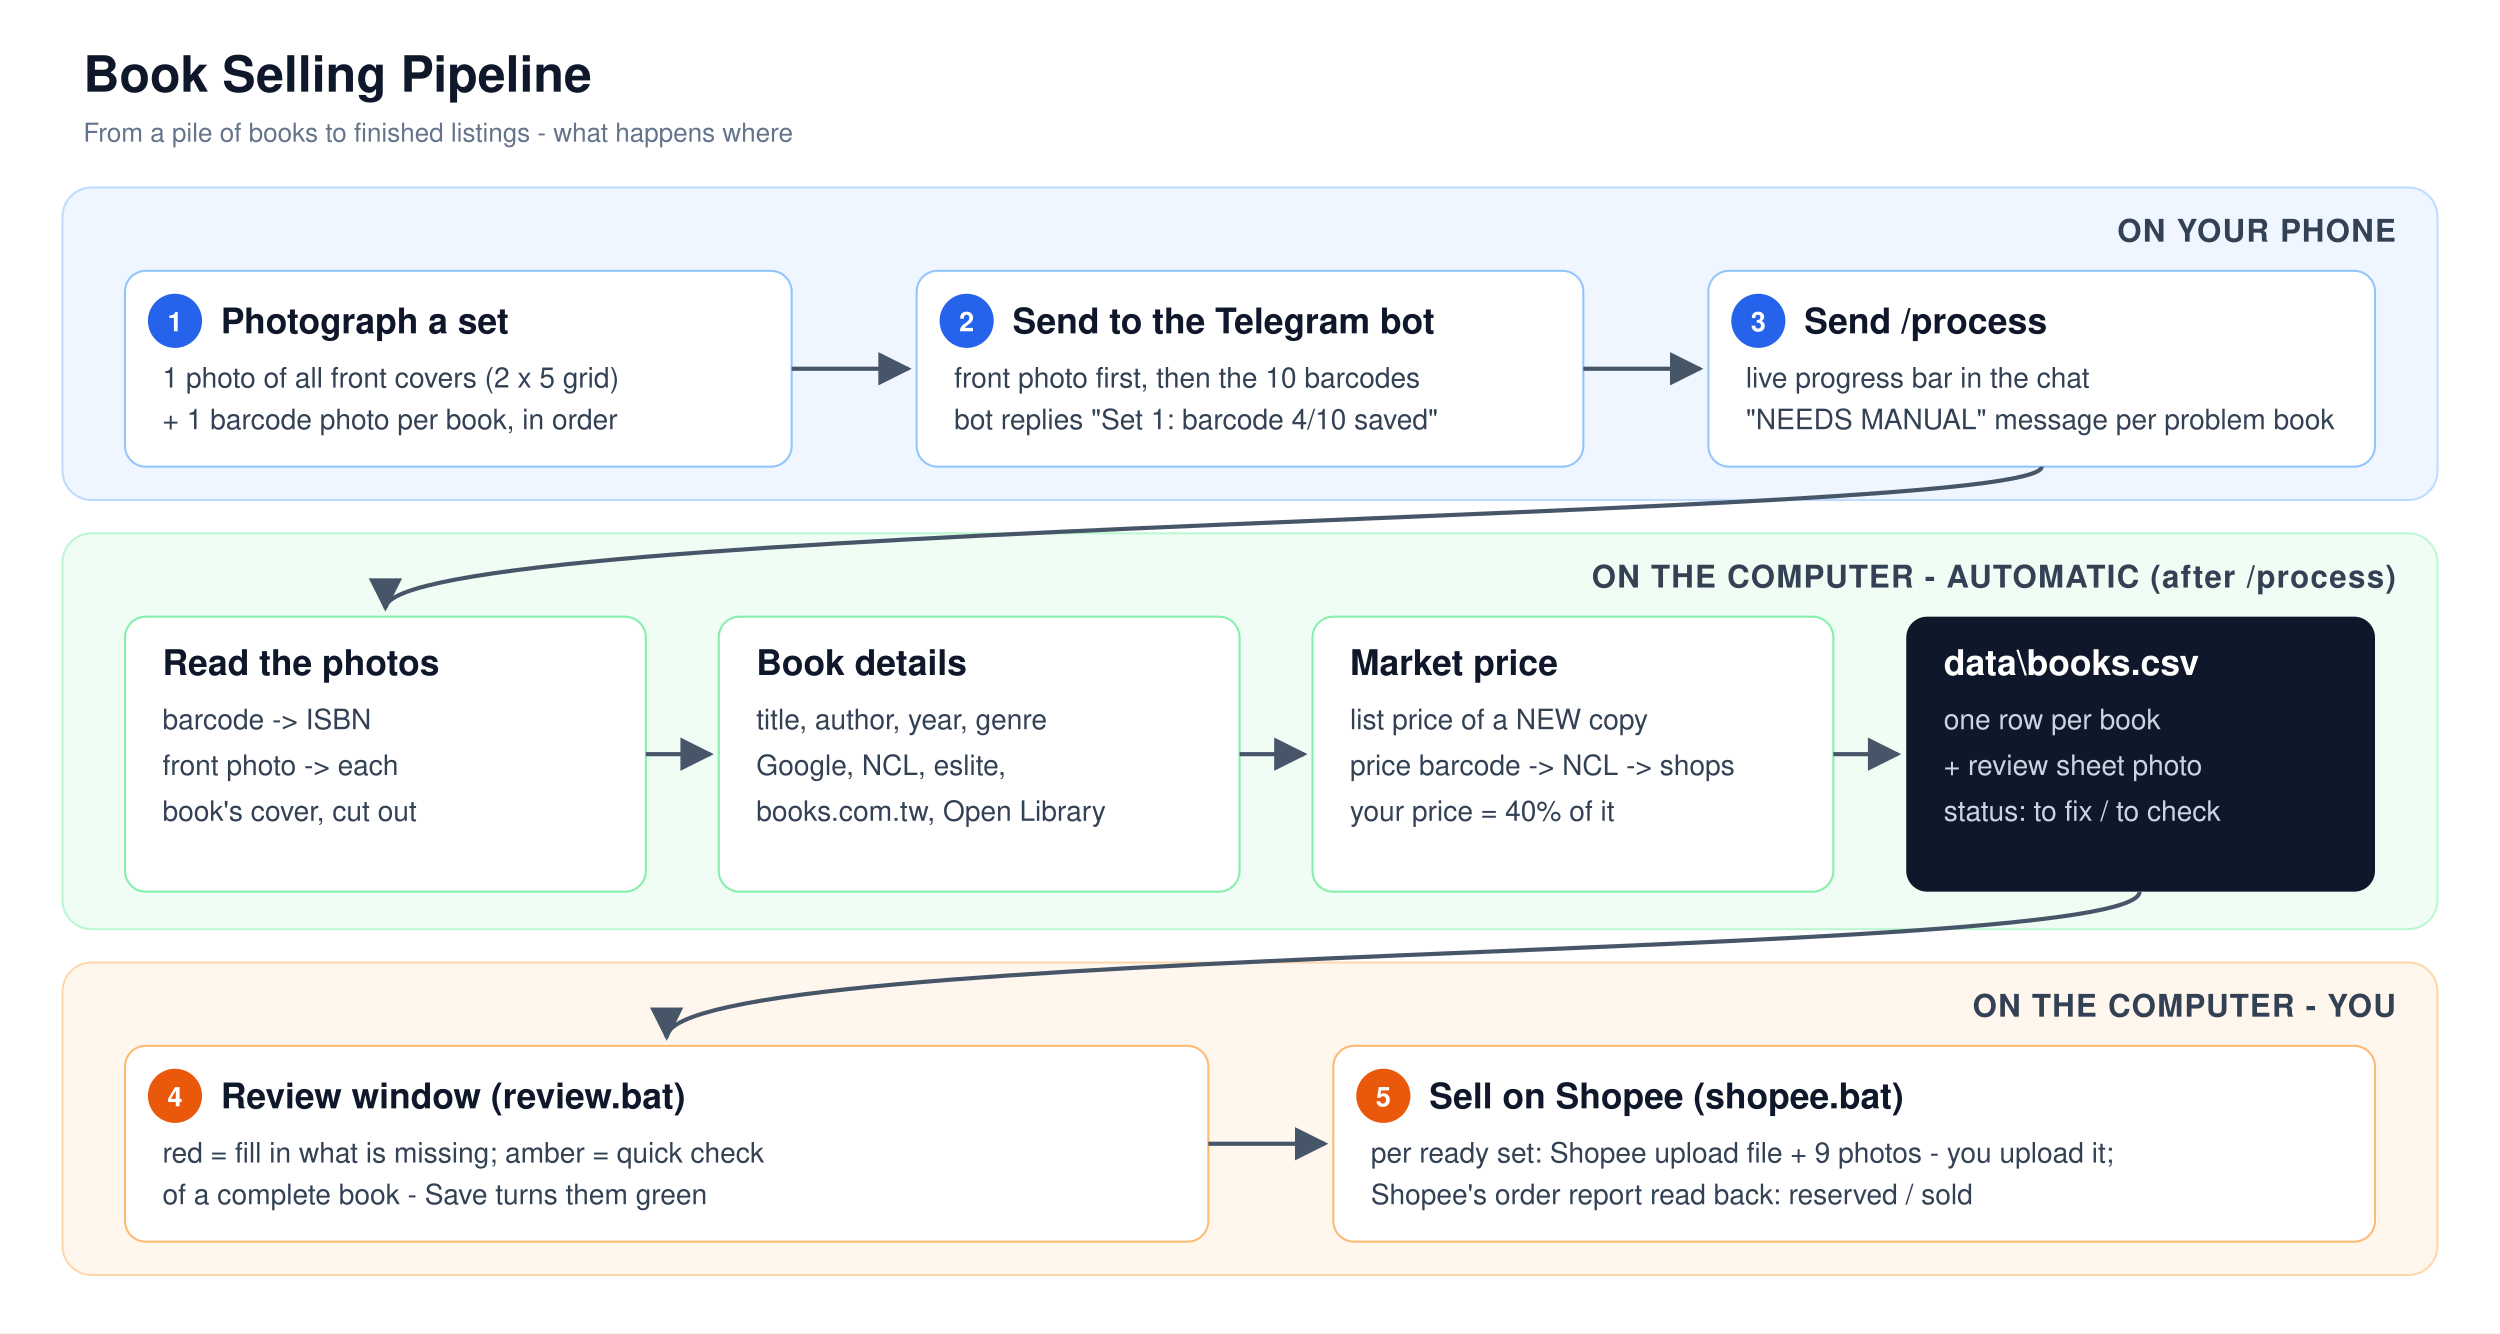
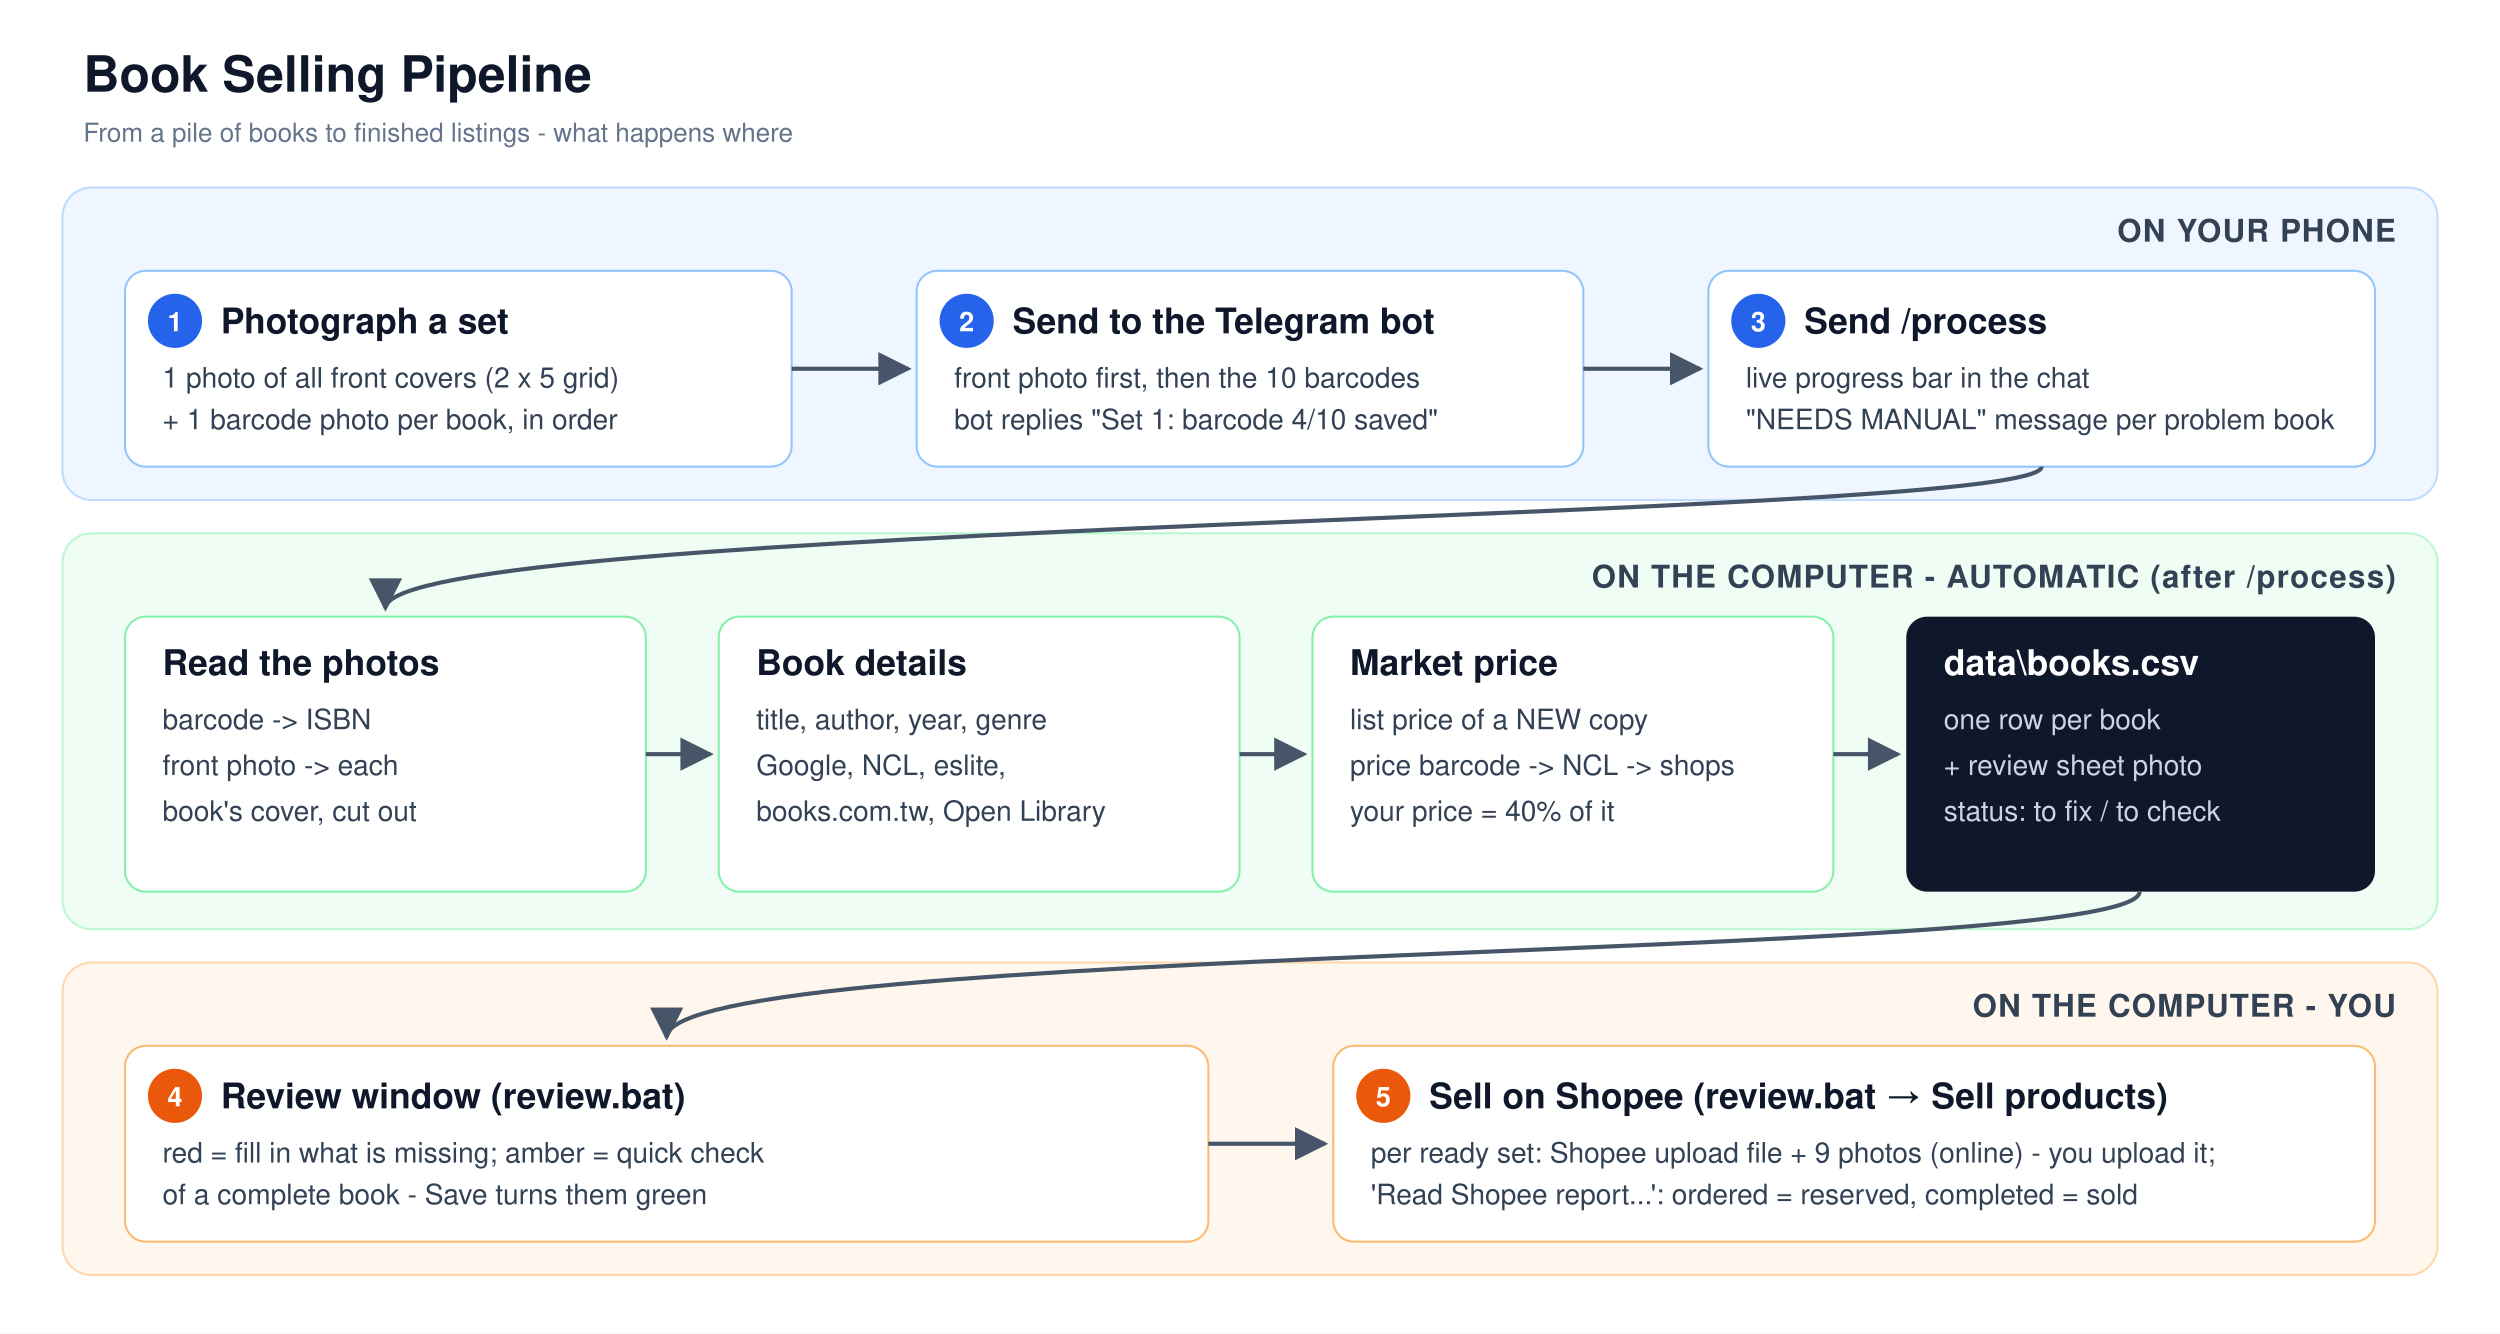
<svg xmlns="http://www.w3.org/2000/svg" width="1200" height="640" viewBox="0 0 1200 640" font-family="Segoe UI, Helvetica, Arial, sans-serif">
  <defs>
    <marker id="arrow" viewBox="0 0 10 10" refX="9" refY="5" markerWidth="8" markerHeight="8" orient="auto-start-reverse">
      <path d="M0,0 L10,5 L0,10 z" fill="#475569" />
    </marker>
    <style>
      .lane { font-size: 15px; font-weight: 700; fill: #334155; letter-spacing: .04em; }
      .title { font-size: 17px; font-weight: 700; fill: #0f172a; }
      .body { font-size: 13.5px; fill: #334155; }
      .small { font-size: 12.5px; fill: #64748b; }
      .step { font-size: 13px; font-weight: 700; fill: #ffffff; }
      .flow { stroke: #475569; stroke-width: 2; fill: none; marker-end: url(#arrow); }
    </style>
  </defs>
  <rect width="1200" height="640" fill="#ffffff" />
  <text x="40" y="44" font-size="24" font-weight="700" fill="#0f172a">Book Selling Pipeline</text>
  <text x="40" y="68" class="small">From a pile of books to finished listings - what happens where</text>
  <rect x="30" y="90" width="1140" height="150" rx="14" fill="#eff6ff" stroke="#bfdbfe" />
  <text x="1150" y="116" class="lane" text-anchor="end">ON YOUR PHONE</text>
  <rect x="30" y="256" width="1140" height="190" rx="14" fill="#f0fdf4" stroke="#bbf7d0" />
  <text x="1150" y="282" class="lane" text-anchor="end">ON THE COMPUTER - AUTOMATIC (after /process)</text>
  <rect x="30" y="462" width="1140" height="150" rx="14" fill="#fff7ed" stroke="#fed7aa" />
  <text x="1150" y="488" class="lane" text-anchor="end">ON THE COMPUTER - YOU</text>
  <g>
    <rect x="60" y="130" width="320" height="94" rx="10" fill="#ffffff" stroke="#93c5fd" />
    <circle cx="84" cy="154" r="13" fill="#2563eb" />
    <text x="84" y="159" class="step" text-anchor="middle">1</text>
    <text x="106" y="160" class="title">Photograph a set</text>
    <text x="78" y="186" class="body">1 photo of all front covers (2 x 5 grid)</text>
    <text x="78" y="206" class="body">+ 1 barcode photo per book, in order</text>
  </g>
  <g>
    <rect x="440" y="130" width="320" height="94" rx="10" fill="#ffffff" stroke="#93c5fd" />
    <circle cx="464" cy="154" r="13" fill="#2563eb" />
    <text x="464" y="159" class="step" text-anchor="middle">2</text>
    <text x="486" y="160" class="title">Send to the Telegram bot</text>
    <text x="458" y="186" class="body">front photo first, then the 10 barcodes</text>
    <text x="458" y="206" class="body">bot replies "Set 1: barcode 4/10 saved"</text>
  </g>
  <g>
    <rect x="820" y="130" width="320" height="94" rx="10" fill="#ffffff" stroke="#93c5fd" />
    <circle cx="844" cy="154" r="13" fill="#2563eb" />
    <text x="844" y="159" class="step" text-anchor="middle">3</text>
    <text x="866" y="160" class="title">Send /process</text>
    <text x="838" y="186" class="body">live progress bar in the chat</text>
    <text x="838" y="206" class="body">"NEEDS MANUAL" message per problem book</text>
  </g>
  <path class="flow" d="M380,177 L436,177" />
  <path class="flow" d="M760,177 L816,177" />
  <g>
    <rect x="60" y="296" width="250" height="132" rx="10" fill="#ffffff" stroke="#86efac" />
    <text x="78" y="324" class="title">Read the photos</text>
    <text x="78" y="350" class="body">barcode -&gt; ISBN</text>
    <text x="78" y="372" class="body">front photo -&gt; each</text>
    <text x="78" y="394" class="body">book's cover, cut out</text>
  </g>
  <g>
    <rect x="345" y="296" width="250" height="132" rx="10" fill="#ffffff" stroke="#86efac" />
    <text x="363" y="324" class="title">Book details</text>
    <text x="363" y="350" class="body">title, author, year, genre</text>
    <text x="363" y="372" class="body">Google, NCL, eslite,</text>
    <text x="363" y="394" class="body">books.com.tw, Open Library</text>
  </g>
  <g>
    <rect x="630" y="296" width="250" height="132" rx="10" fill="#ffffff" stroke="#86efac" />
    <text x="648" y="324" class="title">Market price</text>
    <text x="648" y="350" class="body">list price of a NEW copy</text>
    <text x="648" y="372" class="body">price barcode -&gt; NCL -&gt; shops</text>
    <text x="648" y="394" class="body">your price = 40% of it</text>
  </g>
  <g>
    <rect x="915" y="296" width="225" height="132" rx="10" fill="#0f172a" />
    <text x="933" y="324" class="title" fill="#ffffff" style="fill:#ffffff">data\books.csv</text>
    <text x="933" y="350" class="body" style="fill:#cbd5e1">one row per book</text>
    <text x="933" y="372" class="body" style="fill:#cbd5e1">+ review sheet photo</text>
    <text x="933" y="394" class="body" style="fill:#cbd5e1">status: to fix / to check</text>
  </g>
  <path class="flow" d="M310,362 L341,362" />
  <path class="flow" d="M595,362 L626,362" />
  <path class="flow" d="M880,362 L911,362" />
  <path class="flow" d="M980,224 C980,250 185,250 185,292" />
  <g>
    <rect x="60" y="502" width="520" height="94" rx="10" fill="#ffffff" stroke="#fdba74" />
    <circle cx="84" cy="526" r="13" fill="#ea580c" />
    <text x="84" y="531" class="step" text-anchor="middle">4</text>
    <text x="106" y="532" class="title">Review window (review.bat)</text>
    <text x="78" y="558" class="body">red = fill in what is missing; amber = quick check</text>
    <text x="78" y="578" class="body">of a complete book - Save turns them green</text>
  </g>
  <g>
    <rect x="640" y="502" width="500" height="94" rx="10" fill="#ffffff" stroke="#fdba74" />
    <circle cx="664" cy="526" r="13" fill="#ea580c" />
    <text x="664" y="531" class="step" text-anchor="middle">5</text>
-     <text x="686" y="532" class="title">Sell on Shopee (shopee.bat)</text>
-     <text x="658" y="558" class="body">per ready set: Shopee upload file + 9 photos - you upload it;</text>
-     <text x="658" y="578" class="body">Shopee's order report read back: reserved / sold</text>
+     <text x="686" y="532" class="title">Sell on Shopee (review.bat → Sell products)</text>
+     <text x="658" y="558" class="body">per ready set: Shopee upload file + 9 photos (online) - you upload it;</text>
+     <text x="658" y="578" class="body">'Read Shopee report...': ordered = reserved, completed = sold</text>
  </g>
  <path class="flow" d="M1027,428 C1027,462 320,452 320,498" />
  <path class="flow" d="M580,549 L636,549" />
</svg>
